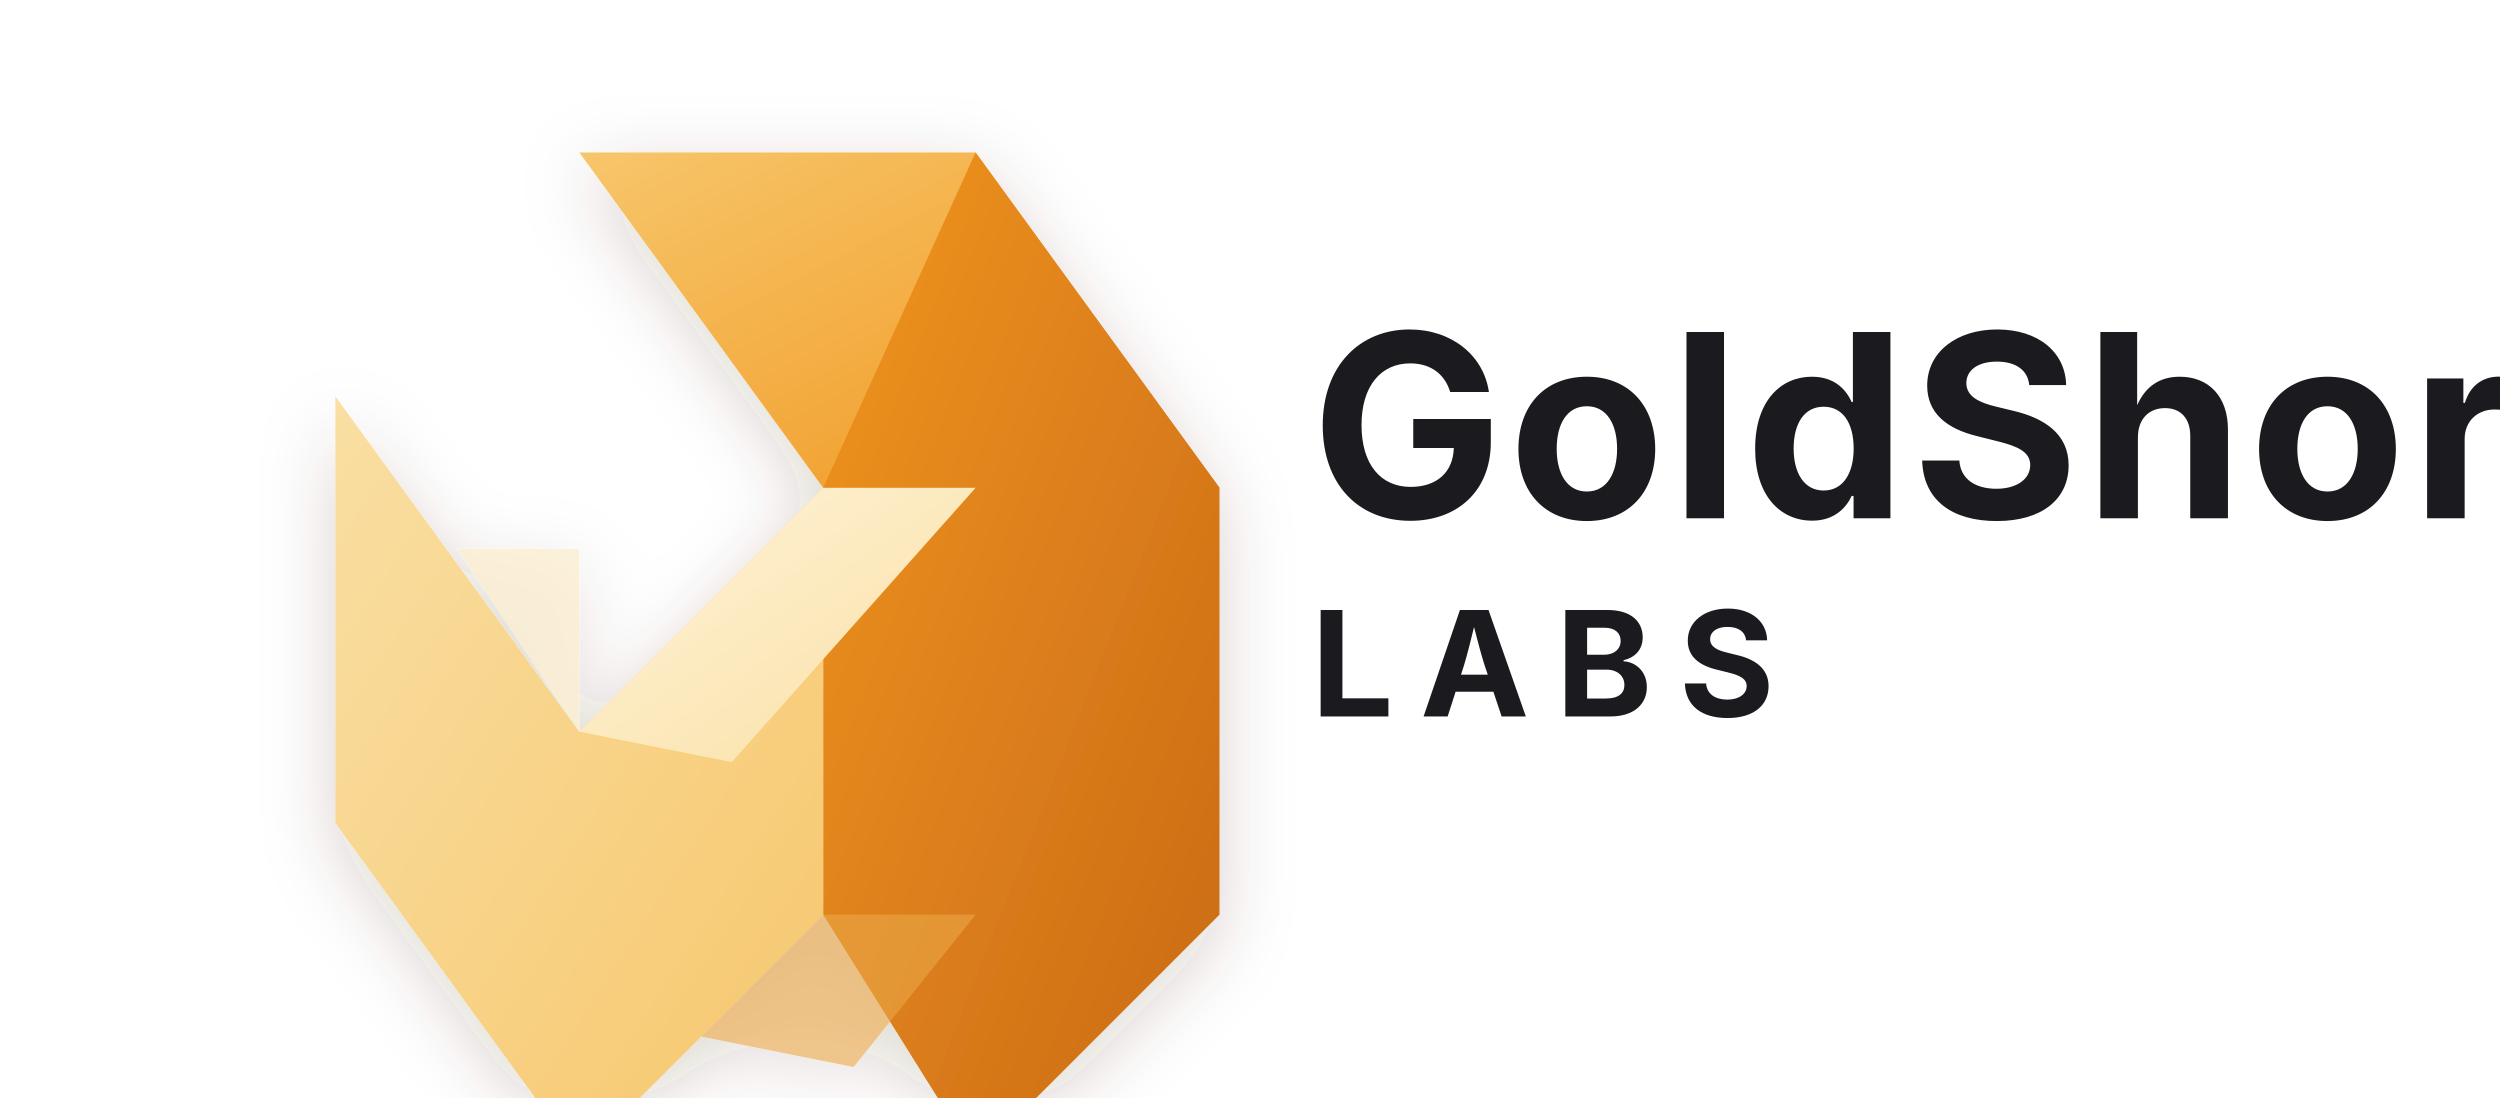
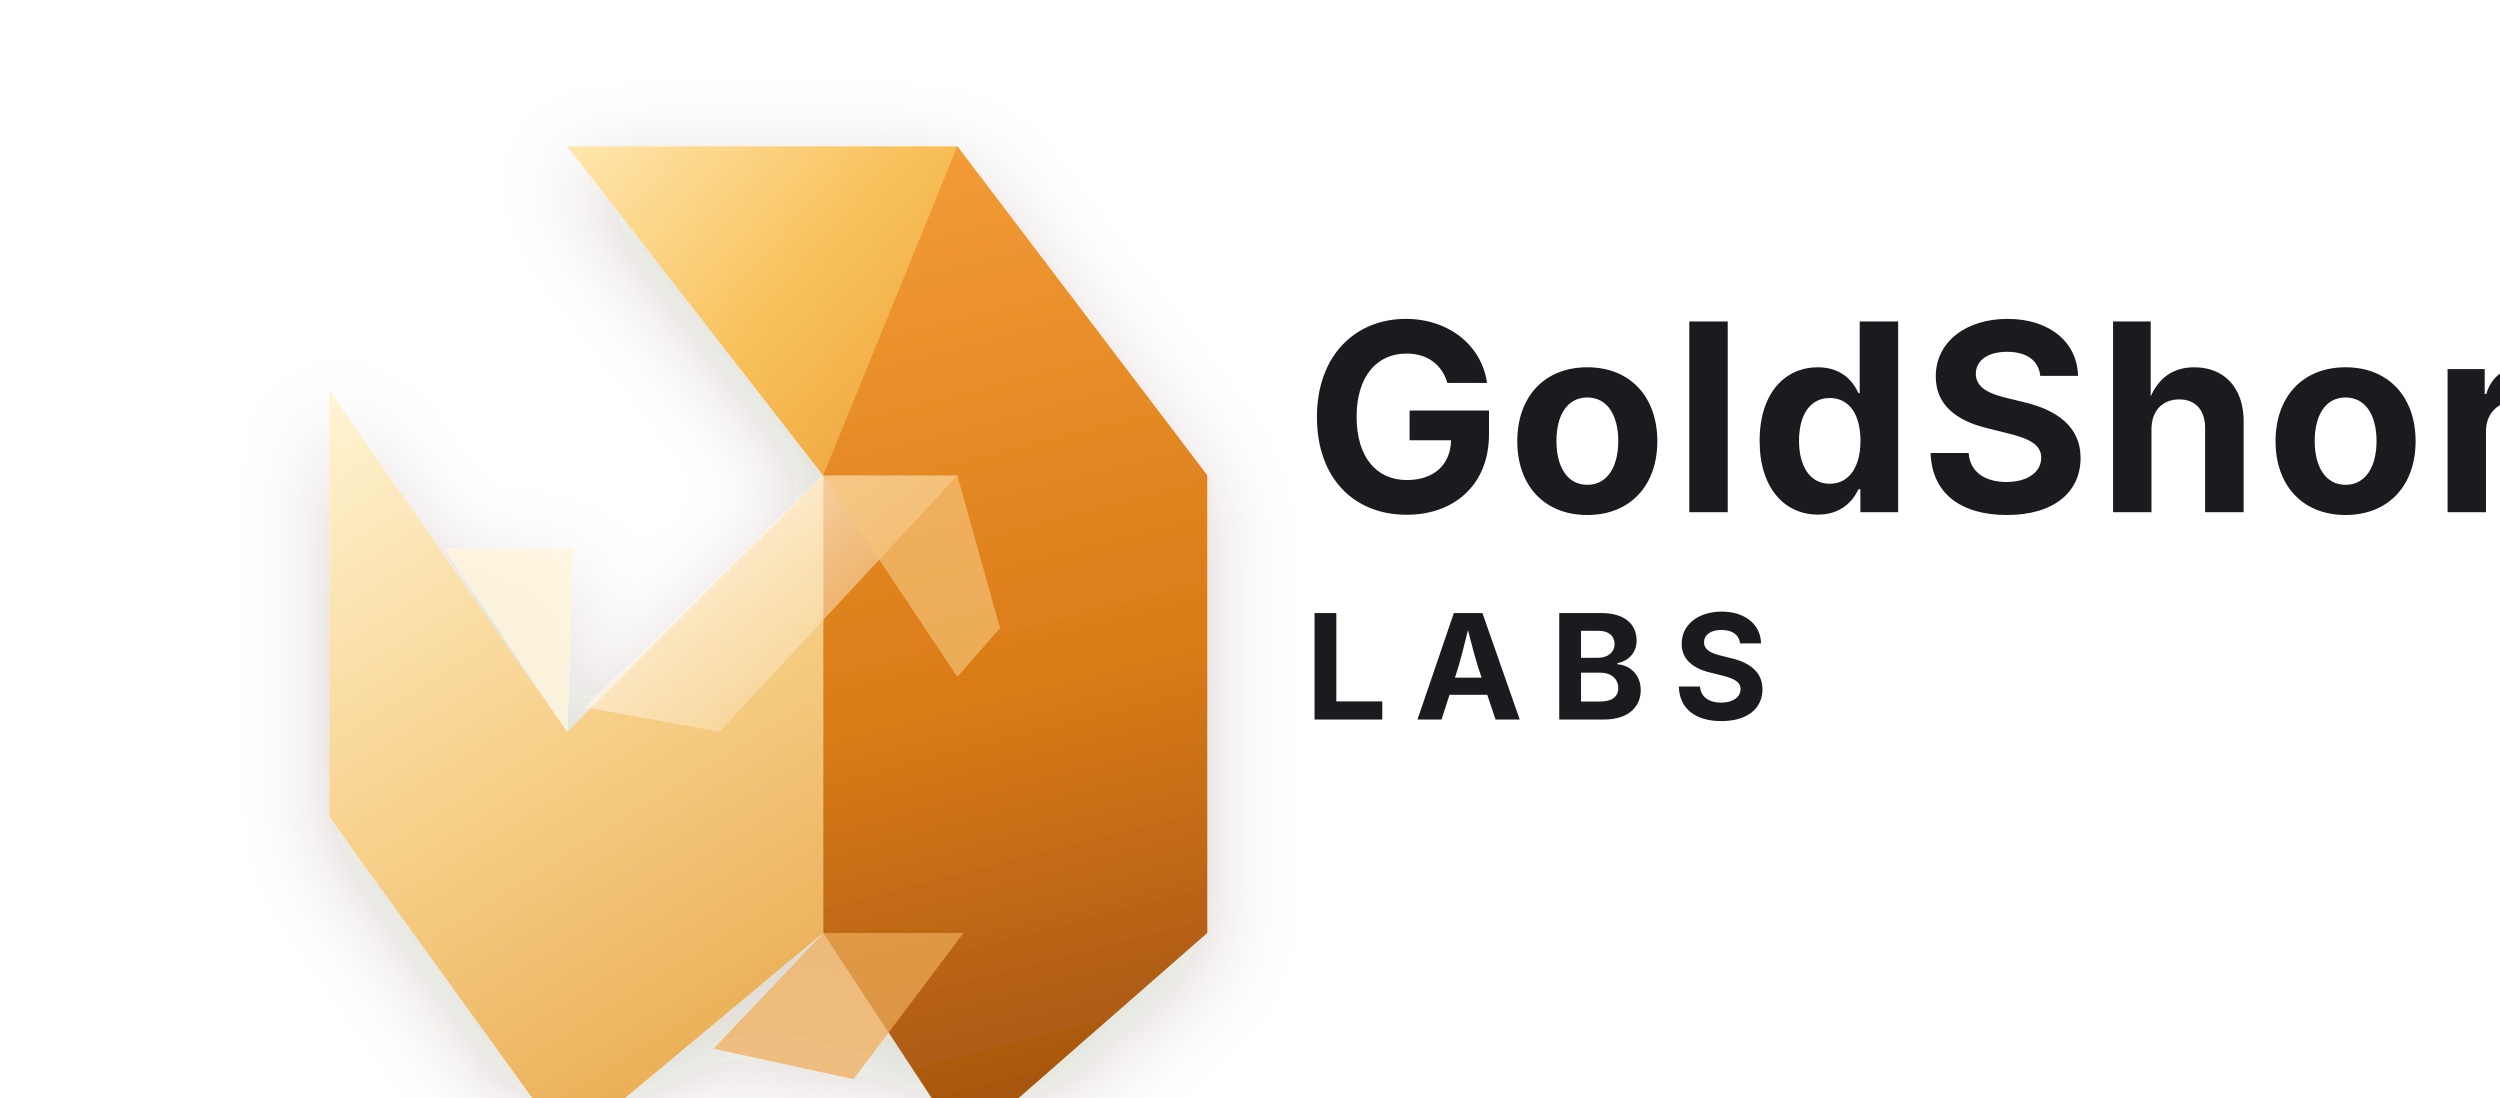
<svg xmlns="http://www.w3.org/2000/svg" viewBox="0 0 820 360" role="img" aria-label="GoldShore Labs Penrose logo">
  <defs>
-     <linearGradient id="penrose-a" x1="0" y1="0" x2="1" y2="1">
-       <stop offset="0%" stop-color="#F7C66B" />
-       <stop offset="100%" stop-color="#F0951C" />
+     <linearGradient id="penrose-top" gradientUnits="userSpaceOnUse" x1="120" y1="20" x2="280" y2="160">
+       <stop offset="0%" stop-color="#FFE8B2" />
+       <stop offset="42%" stop-color="#F8C15B" />
+       <stop offset="100%" stop-color="#E58C24" />
    </linearGradient>
-     <linearGradient id="penrose-b" x1="0" y1="0" x2="1" y2="1">
-       <stop offset="0%" stop-color="#F0951C" />
-       <stop offset="100%" stop-color="#C96918" />
+     <linearGradient id="penrose-right" gradientUnits="userSpaceOnUse" x1="248" y1="20" x2="330" y2="340">
+       <stop offset="0%" stop-color="#F39C38" />
+       <stop offset="55%" stop-color="#D97B16" />
+       <stop offset="100%" stop-color="#9F5010" />
    </linearGradient>
-     <linearGradient id="penrose-c" x1="0" y1="0" x2="1" y2="1">
-       <stop offset="0%" stop-color="#F9DFA3" />
-       <stop offset="100%" stop-color="#F7C66B" />
+     <linearGradient id="penrose-left" gradientUnits="userSpaceOnUse" x1="60" y1="90" x2="210" y2="330">
+       <stop offset="0%" stop-color="#FFF5D6" />
+       <stop offset="48%" stop-color="#F7D18B" />
+       <stop offset="100%" stop-color="#E7A74A" />
    </linearGradient>
-     <linearGradient id="penrose-light" x1="0" y1="0" x2="1" y2="1">
-       <stop offset="0%" stop-color="#FFF4DA" />
-       <stop offset="100%" stop-color="#F9DFA3" />
+     <linearGradient id="penrose-glow" gradientUnits="userSpaceOnUse" x1="150" y1="120" x2="260" y2="240">
+       <stop offset="0%" stop-color="#FFFFFF" stop-opacity="0.88" />
+       <stop offset="70%" stop-color="#FCE0AF" stop-opacity="0.32" />
+       <stop offset="100%" stop-color="#F6BF72" stop-opacity="0" />
    </linearGradient>
-     <filter id="shadow" x="-20%" y="-20%" width="140%" height="140%">
-       <feDropShadow dx="0" dy="6" stdDeviation="12" flood-opacity="0.18" flood-color="#4A3310" />
+     <filter id="penrose-shadow" x="-20%" y="-20%" width="140%" height="140%">
+       <feDropShadow dx="0" dy="8" stdDeviation="14" flood-opacity="0.18" flood-color="#3B2710" />
    </filter>
  </defs>
-   <g transform="translate(70,30)" filter="url(#shadow)">
-     <path d="M120 20H250L330 130L200 130Z" fill="url(#penrose-a)" />
-     <path d="M250 20L330 130V270L250 350L200 270V130Z" fill="url(#penrose-b)" />
-     <path d="M120 210L200 130V270L120 350L40 240V100Z" fill="url(#penrose-c)" />
-     <path d="M200 130L250 130L170 220L120 210Z" fill="url(#penrose-light)" />
-     <path d="M200 270L250 270L210 320L160 310Z" fill="#EAA64A" opacity="0.6" />
-     <path d="M120 210L80 150L120 150Z" fill="#FBEBCB" opacity="0.7" />
+   <g transform="translate(66,24)" filter="url(#penrose-shadow)">
+     <path d="M120 24L248 24L330 132L204 132Z" fill="url(#penrose-top)" />
+     <path d="M248 24L330 132V282L250 352L204 282V132Z" fill="url(#penrose-right)" />
+     <path d="M120 216L204 132V282L120 352L42 244V104Z" fill="url(#penrose-left)" />
+     <path d="M204 132L248 132L170 216L126 208Z" fill="url(#penrose-glow)" />
+     <path d="M204 282L250 282L214 330L168 320Z" fill="#EBAB58" opacity="0.72" />
+     <path d="M120 216L80 156L122 156Z" fill="#FFF2D6" opacity="0.72" />
+     <path d="M248 132L204 132L248 198L262 182Z" fill="#F6C57B" opacity="0.65" />
  </g>
-   <g fill="#1B1B1F" font-family="'Inter Tight', 'Inter', 'Inter var', 'Arial', sans-serif" font-weight="700">
-     <text font-size="84" x="430" y="170" letter-spacing="0.02em">GoldShore</text>
-     <text font-size="48" x="430" y="235" letter-spacing="0.18em">LABS</text>
+   <g fill="#1A1A1F" font-family="'Inter Tight', 'Inter', 'Inter var', 'Arial', sans-serif" font-weight="700" letter-spacing="0.02em">
+     <text font-size="86" x="428" y="168">GoldShore</text>
+     <text font-size="48" x="428" y="236" letter-spacing="0.18em">LABS</text>
  </g>
</svg>
